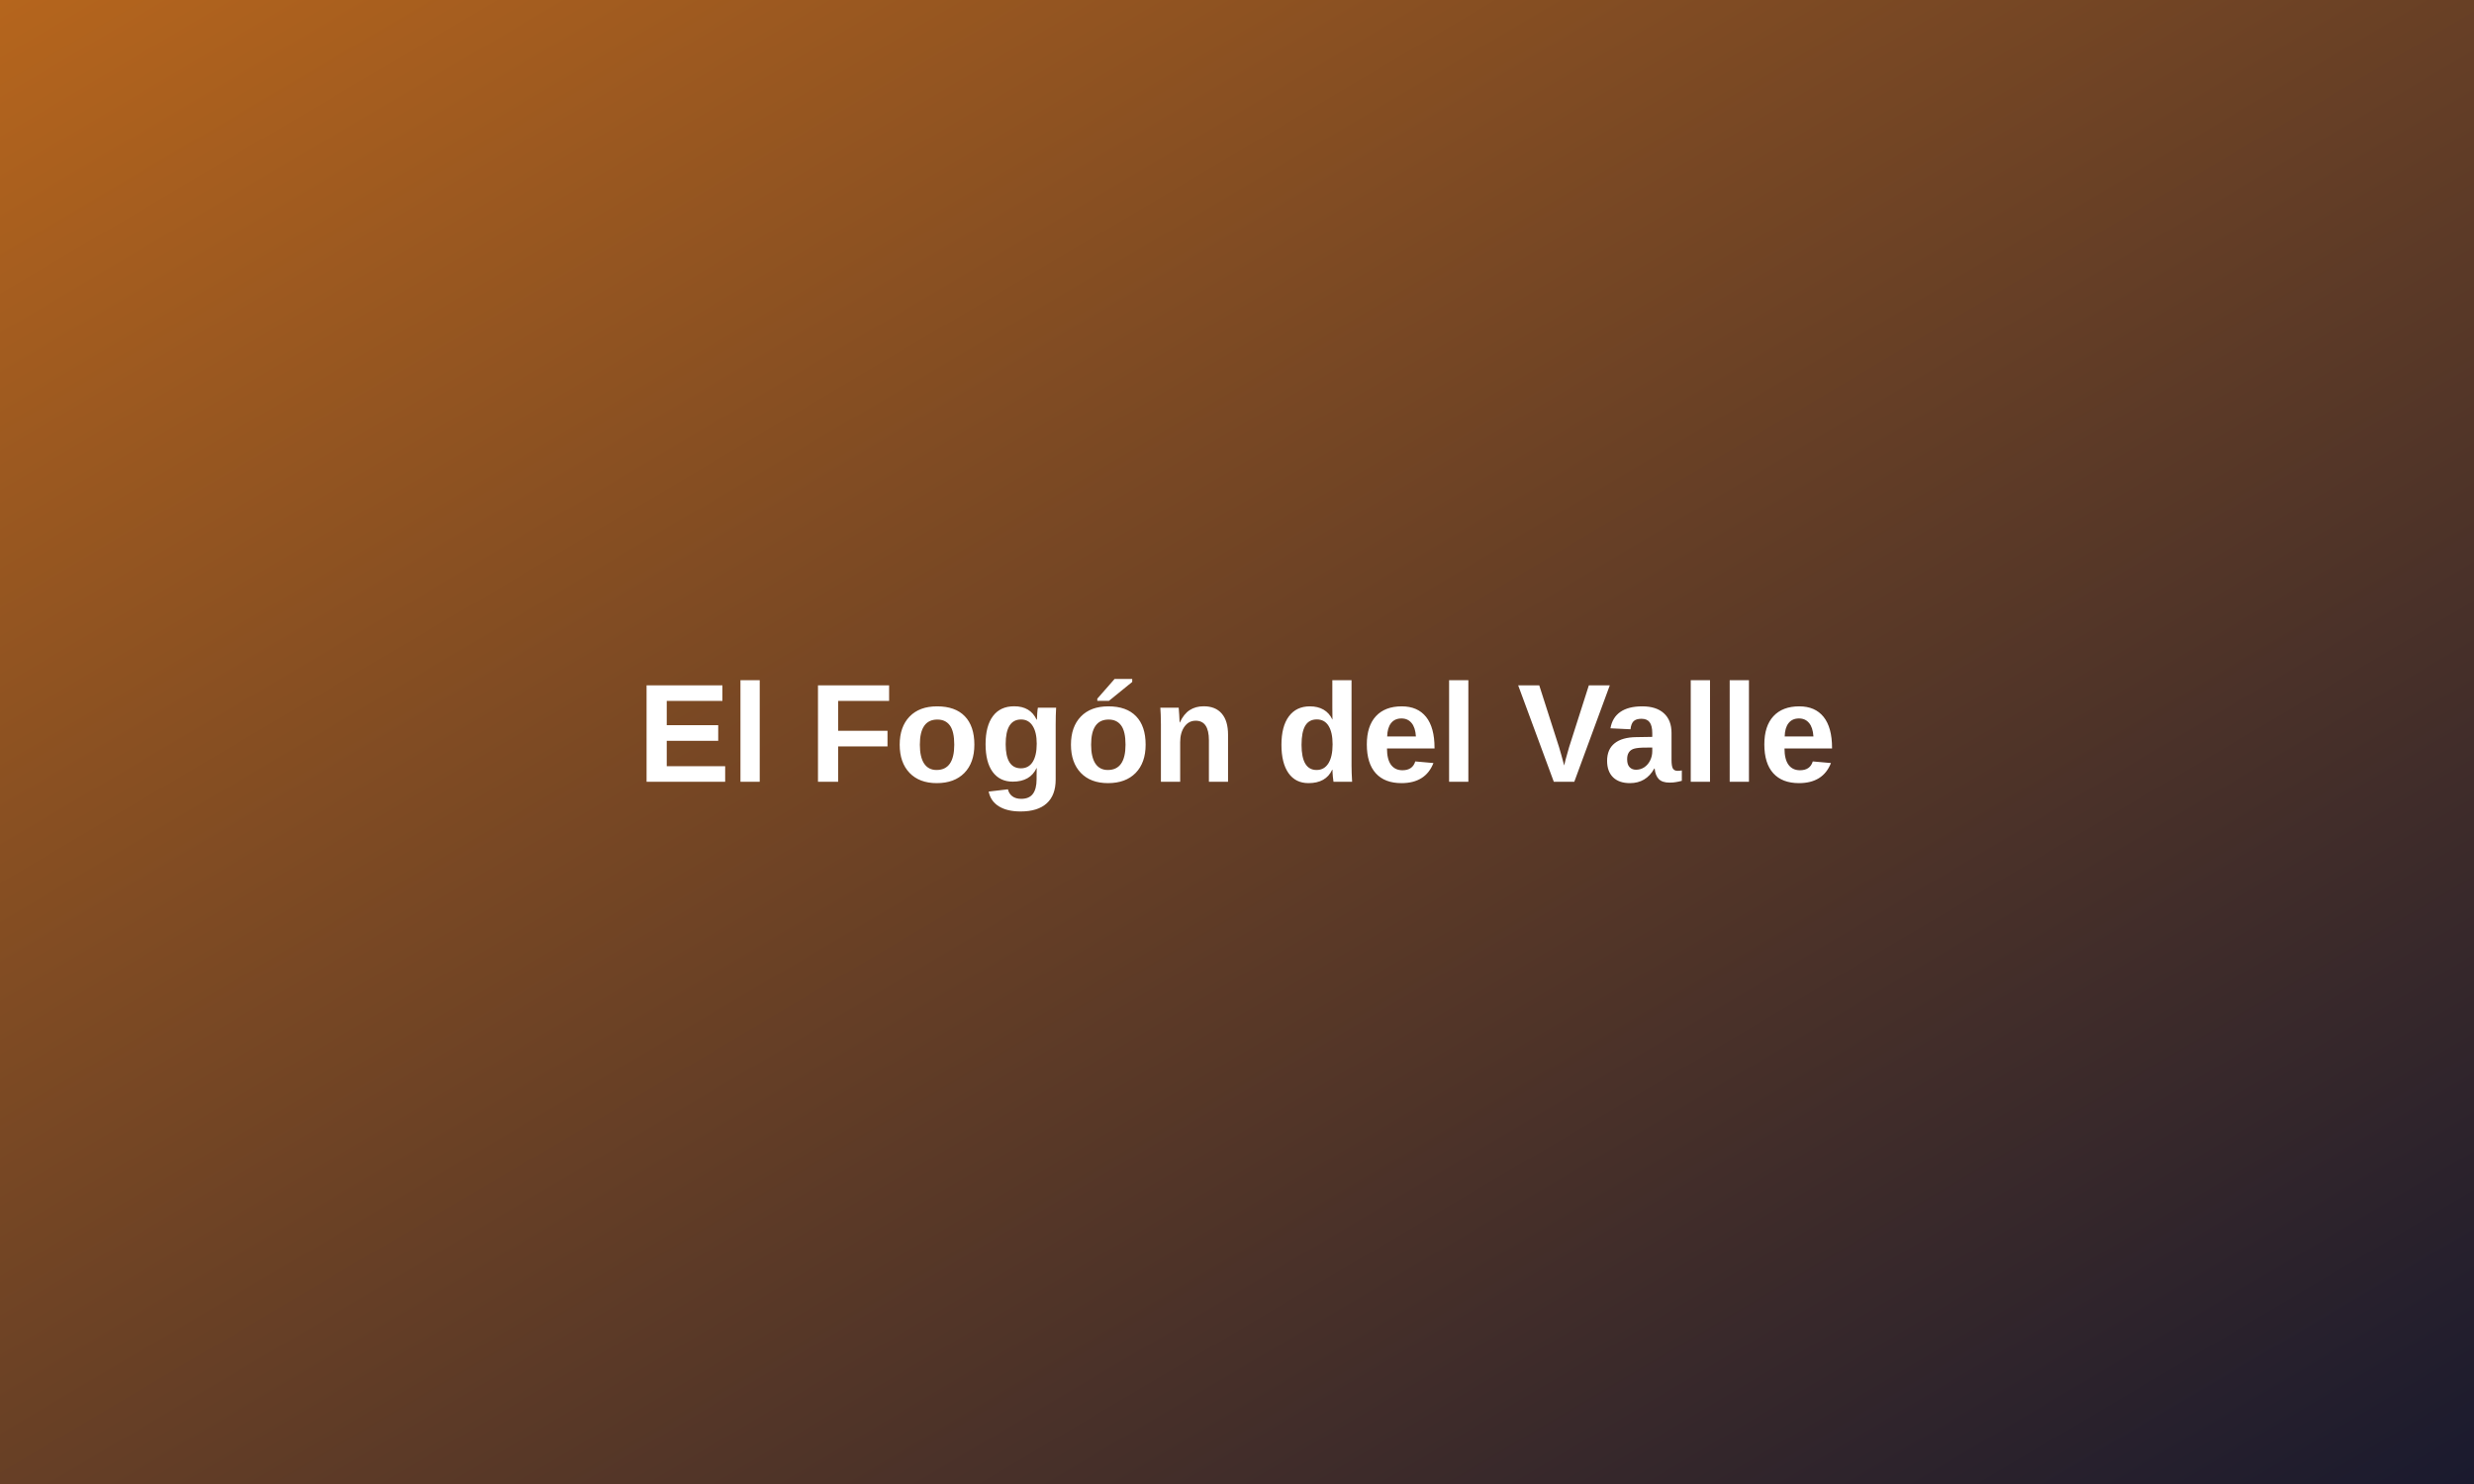
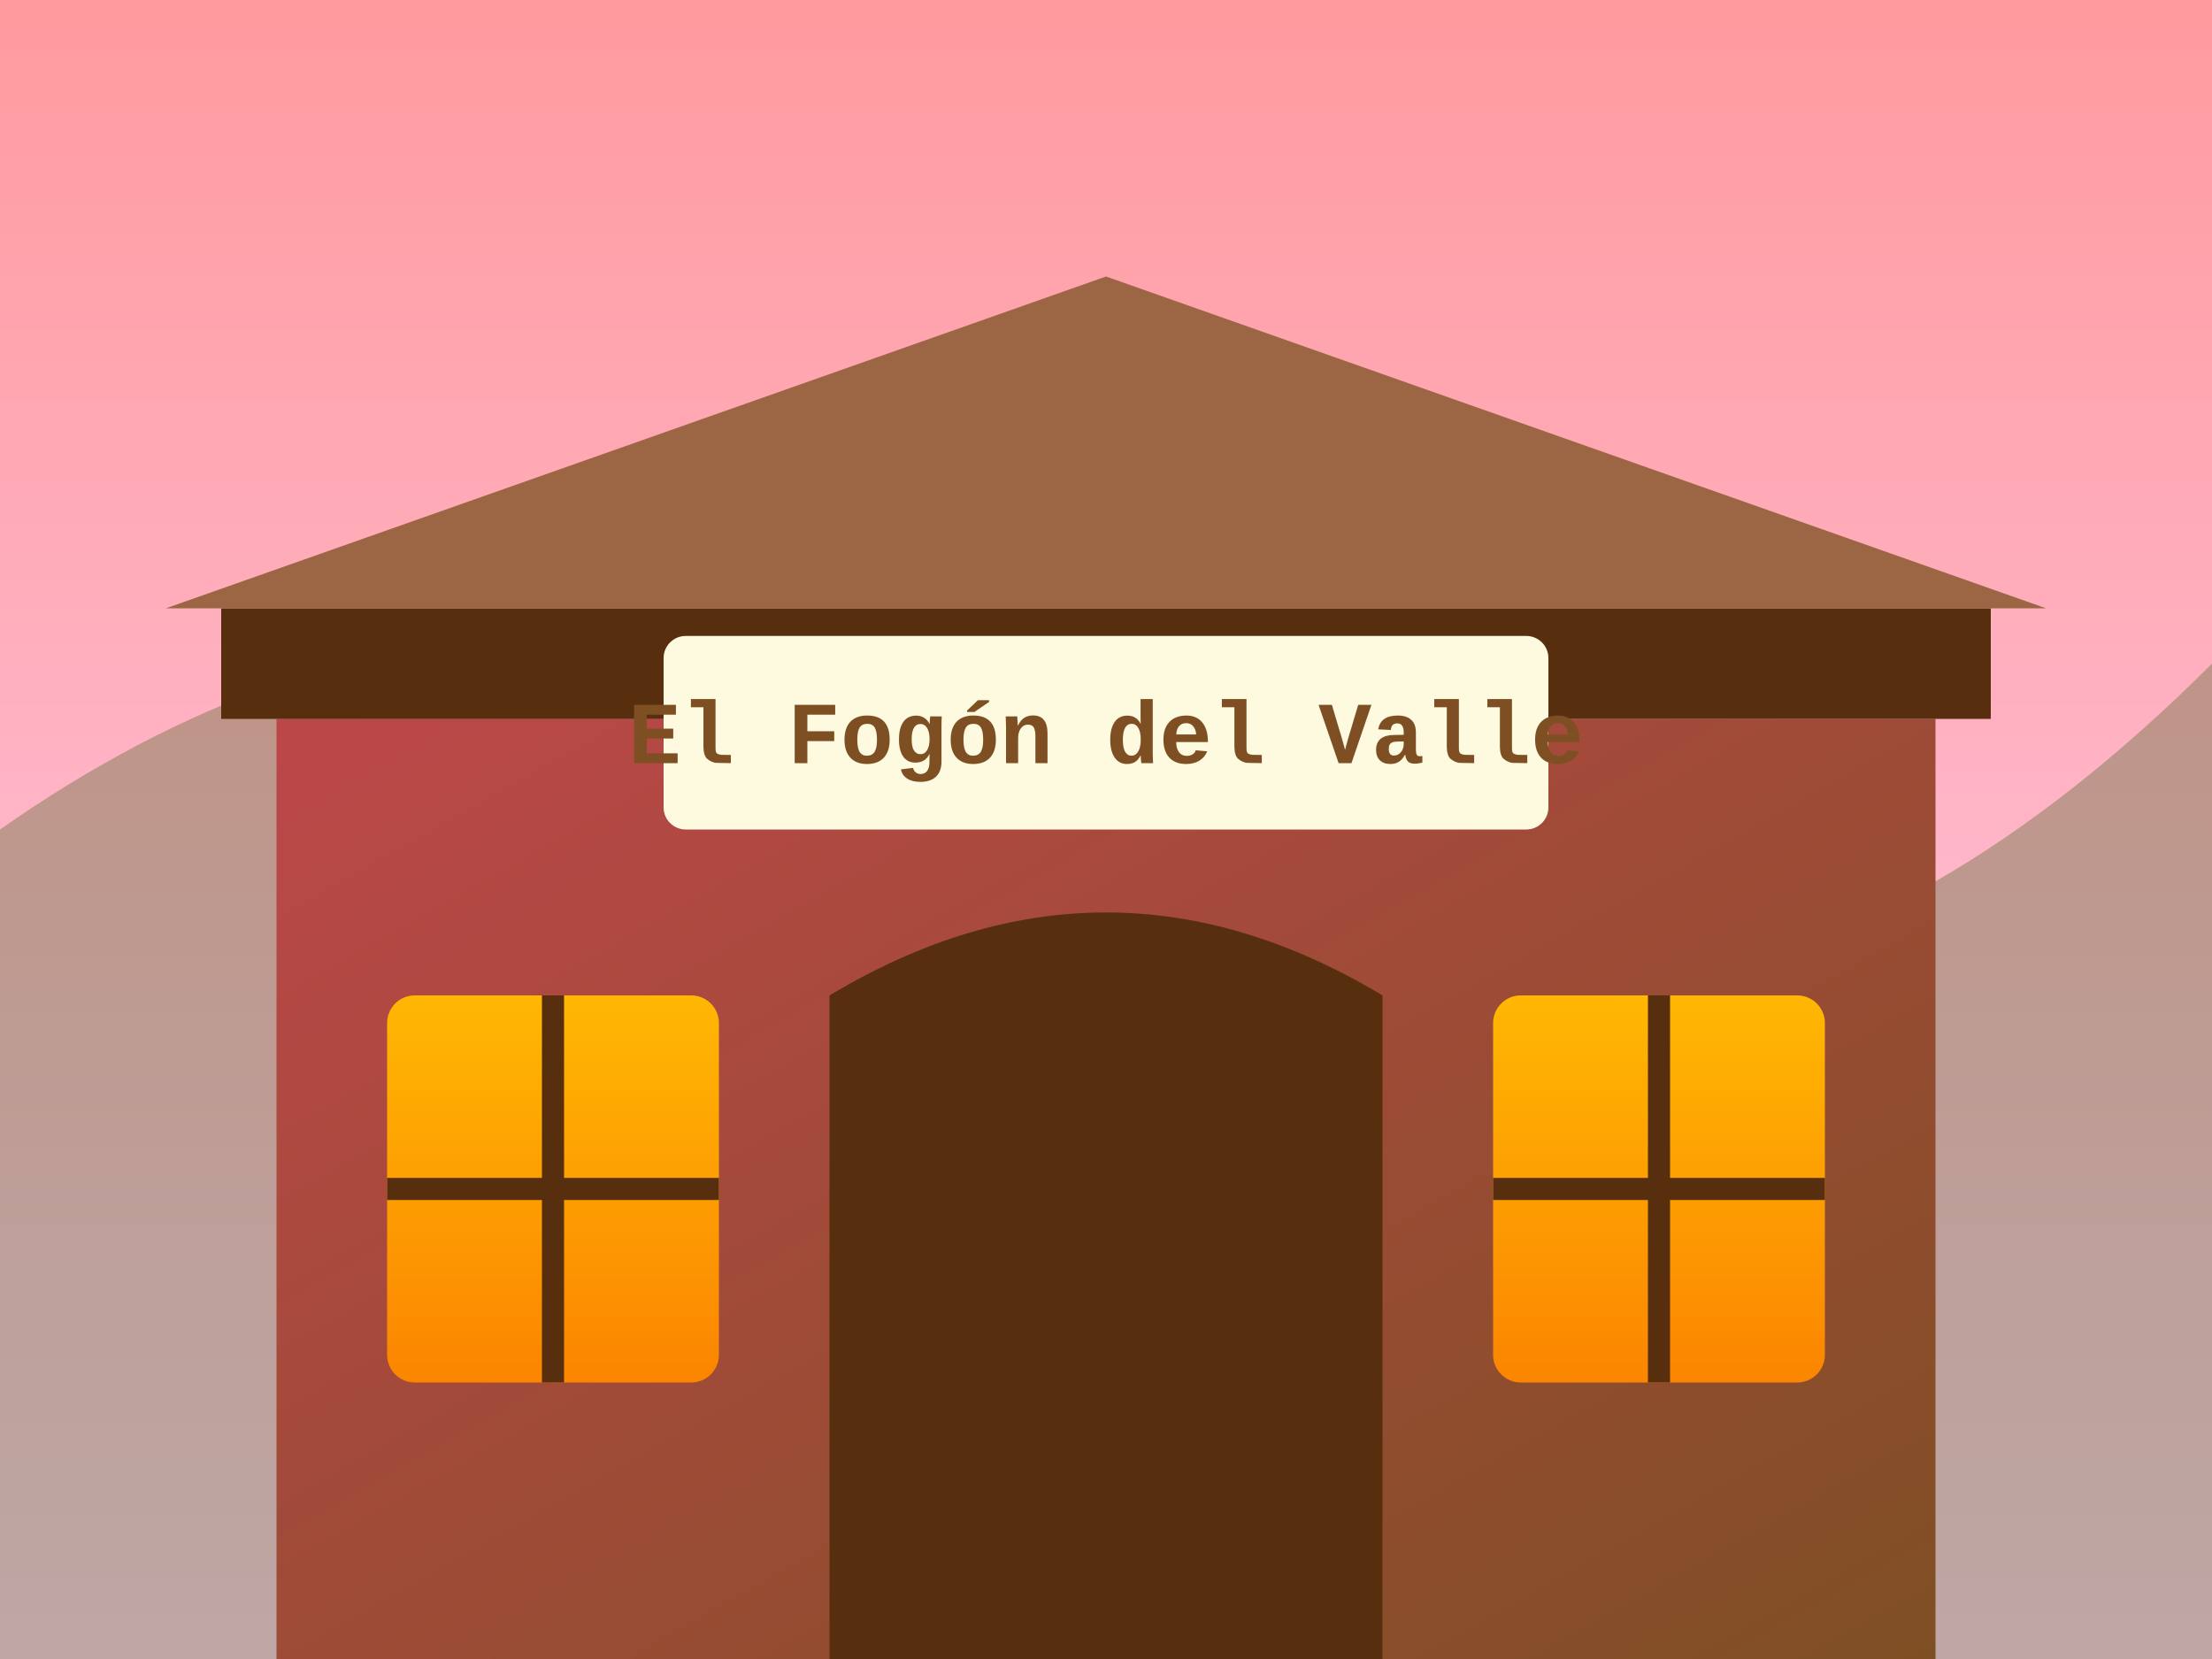
- <svg xmlns="http://www.w3.org/2000/svg" width="600" height="360" viewBox="0 0 600 360">
+ <svg xmlns="http://www.w3.org/2000/svg" viewBox="0 0 400 300">
  <defs>
-     <linearGradient id="g" x1="0" y1="0" x2="1" y2="1">
-       <stop offset="0%" stop-color="#B5651D" />
-       <stop offset="100%" stop-color="#1a1a2e" />
+     <linearGradient id="sky2" x1="0%" y1="0%" x2="0%" y2="100%">
+       <stop offset="0%" stop-color="#ff9a9e" />
+       <stop offset="100%" stop-color="#fecfef" />
+     </linearGradient>
+     <linearGradient id="brick" x1="0%" y1="0%" x2="100%" y2="100%">
+       <stop offset="0%" stop-color="#bc4749" />
+       <stop offset="100%" stop-color="#7f4f24" />
+     </linearGradient>
+     <linearGradient id="fireLight" x1="0%" y1="0%" x2="0%" y2="100%">
+       <stop offset="0%" stop-color="#ffb703" />
+       <stop offset="100%" stop-color="#fb8500" />
    </linearGradient>
  </defs>
-   <rect width="600" height="360" fill="url(#g)" />
-   <text x="50%" y="50%" font-family="Segoe UI, Arial, sans-serif" font-size="34" fill="#ffffff" text-anchor="middle" dominant-baseline="middle" font-weight="bold">El Fogón del Valle</text>
+   <rect width="400" height="300" fill="url(#sky2)" />
+   <path d="M 0 150 Q 100 80 200 150 T 400 120 L 400 300 L 0 300 Z" fill="#606c38" opacity="0.4" />
+   <rect x="50" y="130" width="300" height="170" fill="url(#brick)" />
+   <rect x="40" y="110" width="320" height="20" fill="#582f0e" />
+   <polygon points="30,110 200,50 370,110" fill="#9c6644" />
+   <rect x="120" y="115" width="160" height="35" fill="#fefae0" rx="4" />
+   <text x="200" y="138" font-family="'Courier New', monospace" font-size="16" font-weight="bold" fill="#7f4f24" text-anchor="middle">El Fogón del Valle</text>
+   <rect x="150" y="180" width="100" height="120" fill="#582f0e" />
+   <path d="M 150 180 Q 200 150 250 180" fill="#582f0e" />
+   <rect x="70" y="180" width="60" height="70" fill="url(#fireLight)" rx="5" />
+   <rect x="270" y="180" width="60" height="70" fill="url(#fireLight)" rx="5" />
+   <line x1="100" y1="180" x2="100" y2="250" stroke="#582f0e" stroke-width="4" />
+   <line x1="70" y1="215" x2="130" y2="215" stroke="#582f0e" stroke-width="4" />
+   <line x1="300" y1="180" x2="300" y2="250" stroke="#582f0e" stroke-width="4" />
+   <line x1="270" y1="215" x2="330" y2="215" stroke="#582f0e" stroke-width="4" />
</svg>
